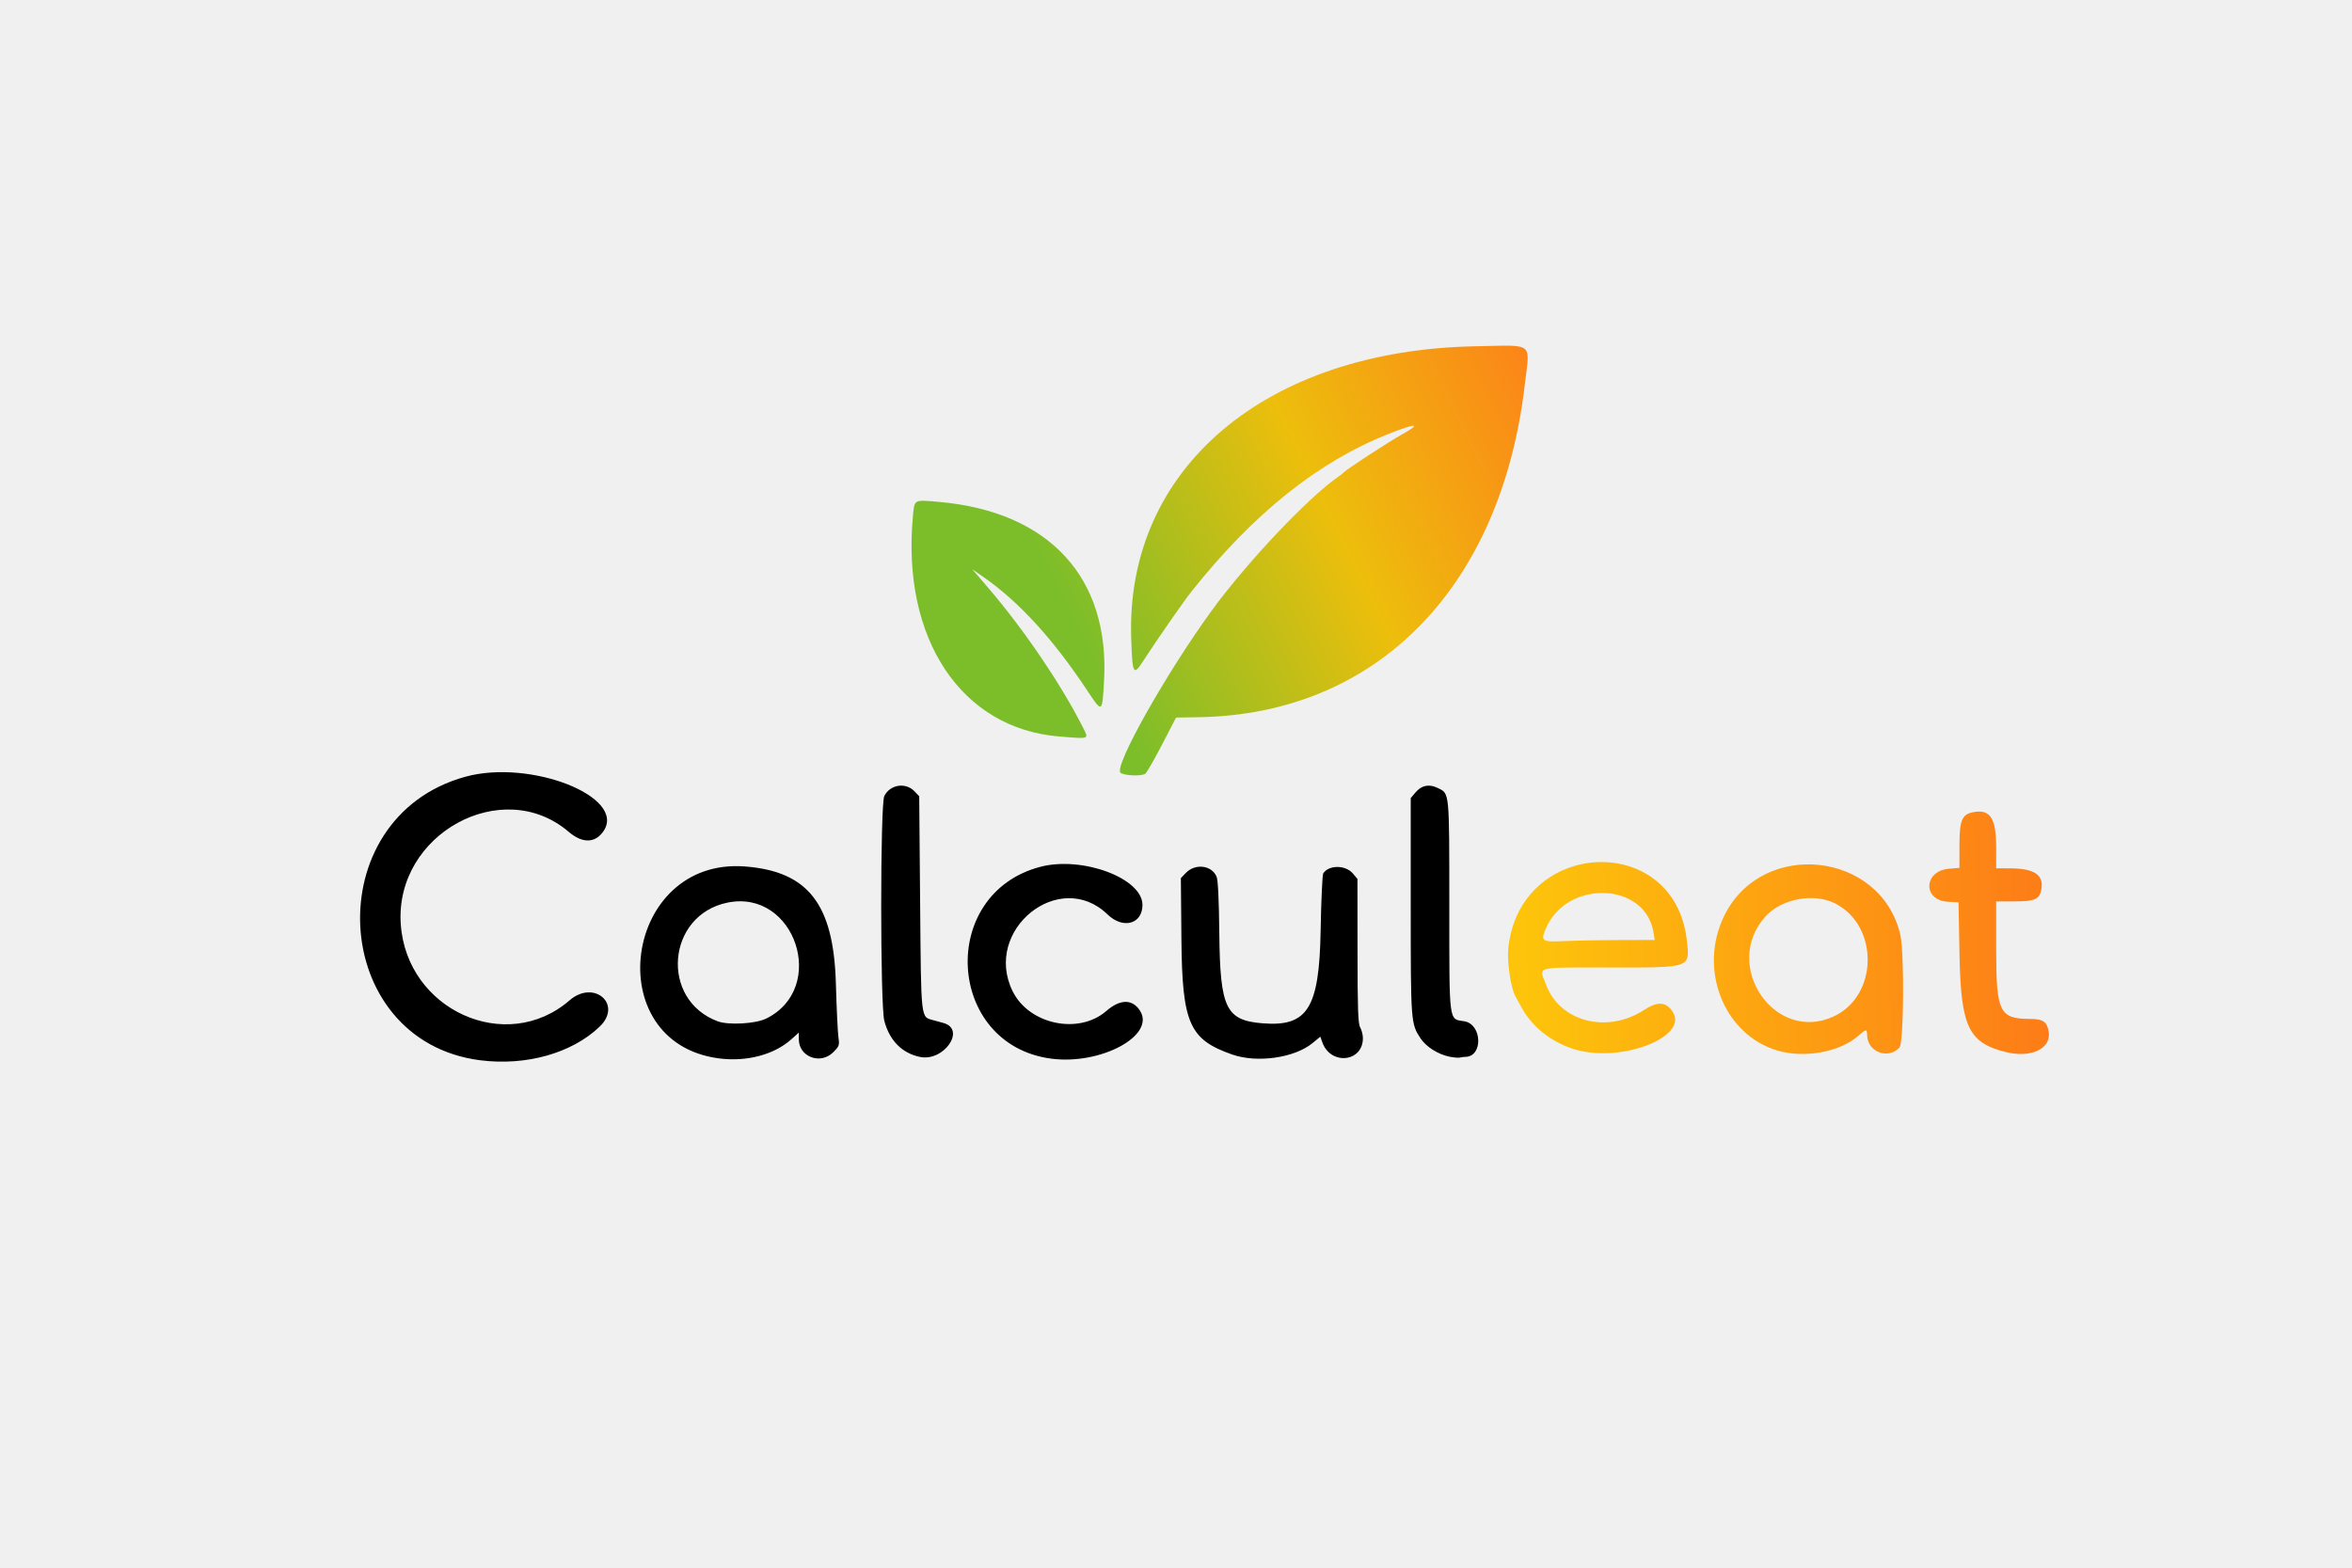
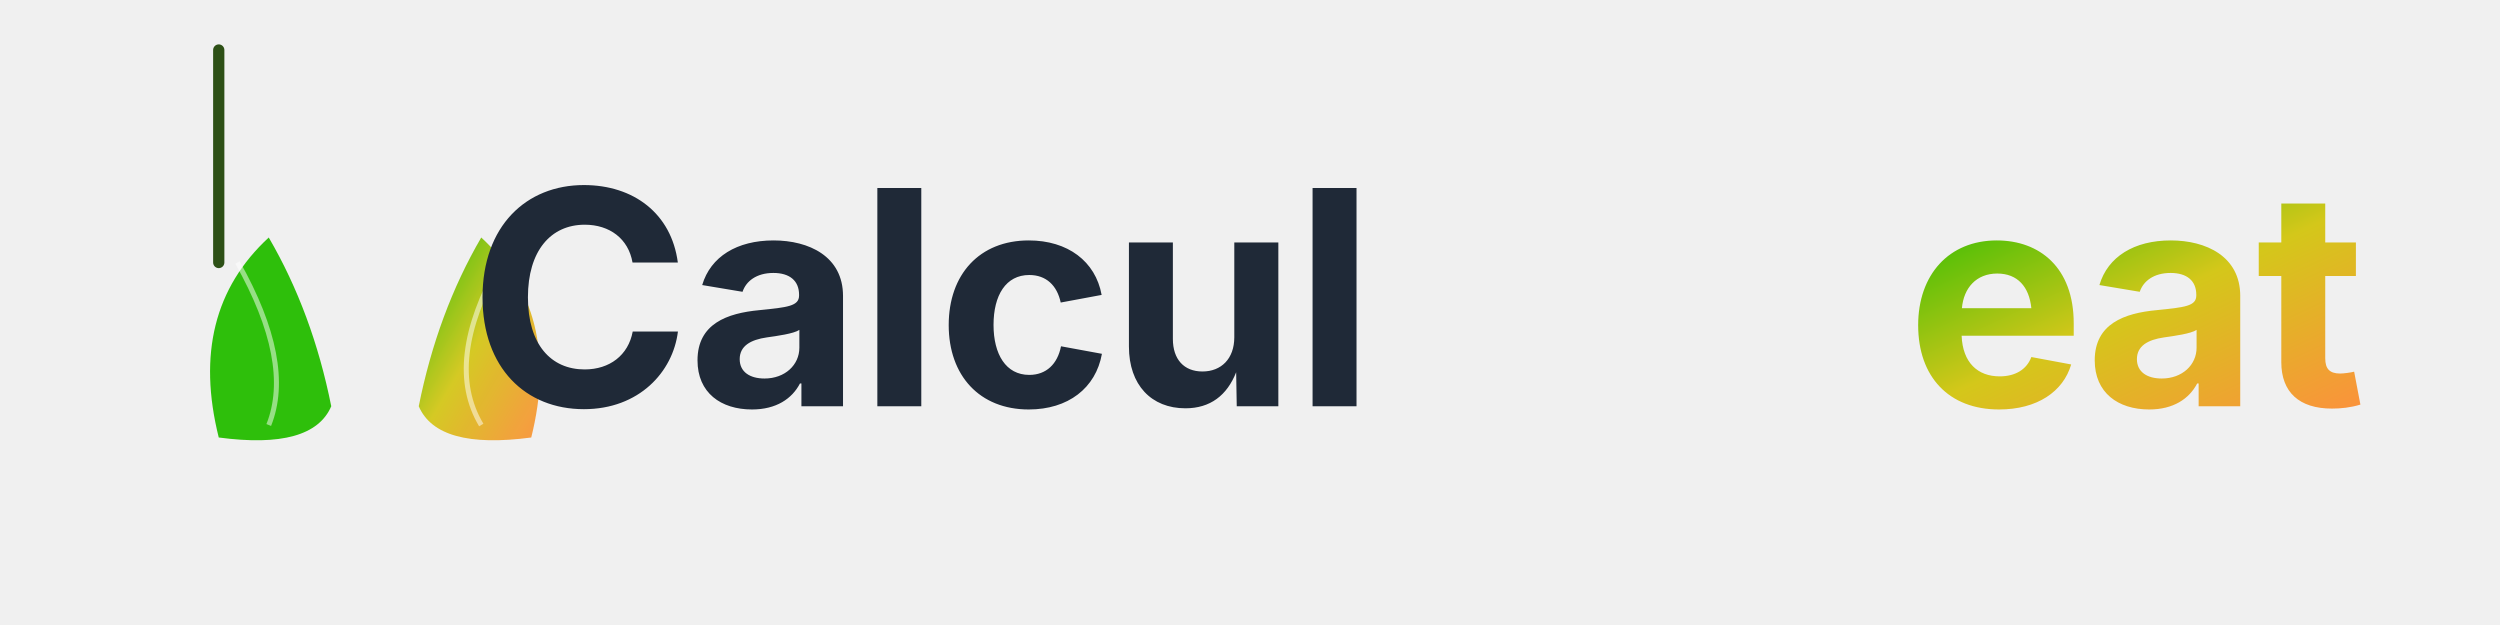
- <svg xmlns="http://www.w3.org/2000/svg" xmlns:xlink="http://www.w3.org/1999/xlink" version="1.1" id="svg62" width="1280" height="853" viewBox="0 0 1280 853">
-   <defs id="defs66">
-     <linearGradient id="linearGradient5511">
-       <stop style="stop-color:#fdc40b;stop-opacity:1;" offset="0" id="stop5507" />
-       <stop style="stop-color:#fd7718;stop-opacity:1;" offset="1" id="stop5509" />
+ <svg xmlns="http://www.w3.org/2000/svg" viewBox="0 0 400 100">
+   <defs>
+     <linearGradient id="leafGradient" x1="0%" y1="0%" x2="100%" y2="100%">
+       <stop offset="0%" style="stop-color:#25BD00;stop-opacity:1" />
+       <stop offset="50%" style="stop-color:#D4C71A;stop-opacity:1" />
+       <stop offset="100%" style="stop-color:#FB923C;stop-opacity:1" />
    </linearGradient>
-     <linearGradient id="linearGradient1361">
-       <stop style="stop-color:#7bbe2a;stop-opacity:1;" offset="0" id="stop1357" />
-       <stop style="stop-color:#edbe0c;stop-opacity:1;" offset="0.53" id="stop1365" />
-       <stop style="stop-color:#fc8518;stop-opacity:1;" offset="1" id="stop1359" />
-     </linearGradient>
-     <linearGradient xlink:href="#linearGradient1361" id="linearGradient1363" x1="579.404" y1="330.806" x2="836.829" y2="204.651" gradientUnits="userSpaceOnUse" />
-     <linearGradient xlink:href="#linearGradient5511" id="linearGradient5513" x1="828.532" y1="512.87" x2="1132.862" y2="506.513" gradientUnits="userSpaceOnUse" />
  </defs>
-   <g id="g68">
-     <path style="fill:#000000" d="m 261.309,577.126 c -82.453,-10.572 -88.801,-132.113 -8.061,-154.326 35.379,-9.733 87.788,10.871 75.215,29.57 -4.475,6.655 -11.488,6.817 -18.942,0.436 -36.116,-30.914 -94.687,1.196 -91.427,50.122 3.122,46.853 57.413,71.437 91.862,41.596 13.322,-11.54 29.029,2.194 16.375,14.319 -15.086,14.455 -40.076,21.481 -65.023,18.283 z m 129.669,-1.053 c -65.364,-8.853 -51.444,-109.497 14.444,-104.433 34.383,2.643 48.239,20.464 49.473,63.628 0.385,13.475 1.005,26.637 1.377,29.249 0.64,4.487 0.484,4.943 -2.823,8.25 -6.938,6.938 -18.701,2.525 -18.701,-7.016 v -3.716 l -3.955,3.573 c -9.45,8.538 -24.614,12.523 -39.815,10.464 z m 25.965,-21.617 c 33.765,-16.628 15.804,-70.644 -20.996,-63.146 -33.138,6.752 -36.936,52.92 -5.316,64.625 5.867,2.172 20.578,1.345 26.313,-1.479 z m 154.966,21.771 c -57.091,-7.71 -61.549,-89.859 -5.667,-104.414 22.836,-5.948 55.505,6.261 55.505,20.743 0,10.469 -10.576,13.366 -19,5.203 -26.135,-25.322 -67.984,8.46 -51.688,41.724 8.905,18.178 35.947,23.918 51.02,10.83 7.505,-6.516 14.098,-6.615 18.254,-0.273 8.872,13.541 -21.289,29.851 -48.425,26.186 z m -71.161,-0.9 c -9.797,-1.978 -16.693,-8.942 -19.491,-19.685 -2.259,-8.671 -2.251,-118.036 0.008,-122.405 3.268,-6.32 11.725,-7.531 16.573,-2.372 l 2.41,2.564 0.5,58.17 c 0.555,64.519 0.25,61.844 7.266,63.749 2.329,0.632 4.797,1.309 5.485,1.504 12.339,3.5 0.198,21.089 -12.751,18.474 z m 169.876,-1.313 c -23.371,-8.156 -27.26,-16.957 -27.674,-62.637 l -0.303,-33.392 2.649,-2.765 c 5.15,-5.376 14.136,-4.311 16.785,1.989 0.787,1.872 1.285,12.28 1.491,31.185 0.442,40.52 3.595,47.015 23.606,48.622 24.423,1.96 30.768,-8.151 31.529,-50.246 0.298,-16.5 0.934,-30.608 1.414,-31.352 3.034,-4.703 12.169,-4.671 16.148,0.058 l 2.48,2.948 0.035,39.173 c 0.029,32.076 0.294,39.626 1.465,41.673 0.786,1.375 1.445,3.941 1.465,5.703 0.146,13.236 -17.656,15.085 -22.114,2.297 l -1.039,-2.98 -4.31,3.532 c -9.799,8.029 -30.103,10.911 -43.625,6.192 z m 118.271,1.178 c -6.121,-1.2 -12.746,-5.36 -15.738,-9.881 -5.37,-8.115 -5.409,-8.634 -5.409,-72.124 v -58.764 l 2.527,-3.003 c 3.358,-3.991 7.442,-4.82 12.219,-2.481 6.417,3.143 6.223,1.147 6.239,63.946 0.017,64.862 -0.396,61.656 8.119,63.018 9.833,1.572 10.342,19.367 0.554,19.367 -0.822,0 -2.094,0.175 -2.827,0.388 -0.732,0.213 -3.291,0 -5.685,-0.465 z" id="path1063" />
-     <path d="m 609.836,420.647 c -3.985,-2.965 24.463,-53.664 49.347,-87.945 19.181,-26.425 53.132,-62.319 69.521,-73.5 1.205,-0.822 2.416,-1.796 2.691,-2.165 0.941,-1.262 24.492,-16.611 31.241,-20.362 11.453,-6.364 8.367,-6.575 -6.999,-0.478 -38.386,15.231 -73.574,43.401 -107.306,85.904 -4.182,5.269 -19.649,27.526 -25.921,37.299 -5.642,8.792 -6.117,7.956 -6.786,-11.938 -3.106,-92.416 73.162,-156.99 187.771,-158.981 32.017,-0.556 29.188,-2.774 26.449,20.729 C 816.957,319.784 749.395,388.794 652.468,390.387 l -12.426,0.204 -7.717,14.875 c -4.244,8.181 -8.327,15.262 -9.074,15.735 -2.207,1.399 -11.297,1.023 -13.416,-0.554 z m -33.257,-19.743 c -53.5,-4.28 -86.005,-53.198 -79.744,-120.011 0.861,-9.187 0.369,-8.921 14.204,-7.696 60.119,5.324 93.153,41.343 89.781,97.895 -1.027,17.221 -0.911,17.167 -9.357,4.434 -18.332,-27.636 -36.883,-47.922 -56.08,-61.325 l -6.289,-4.391 8.906,10.391 c 19.23,22.437 39.566,52.423 51.27,75.601 3.397,6.728 4.1,6.446 -12.69,5.102 z" style="fill:url(#linearGradient1363);fill-opacity:1" id="path1100" />
-     <path d="m 858.522,571.623 c -12.924,-3.385 -24.319,-12.005 -30.301,-22.922 -1.298,-2.369 -2.89,-5.261 -3.537,-6.427 -2.459,-4.43 -4.582,-18.624 -3.868,-25.865 5.917,-60.047 90.492,-64.05 97.174,-4.6 1.707,15.188 2.668,14.846 -41.629,14.846 -42.249,0 -38.813,-0.92 -34.967,9.36 7.552,20.183 33.255,26.809 53.311,13.742 7.487,-4.878 12.192,-4.516 15.73,1.21 8.207,13.284 -26.831,27.226 -51.913,20.656 z m 23.177,-59.927 18.838,-0.041 -0.704,-4.25 c -4.555,-27.494 -47.433,-28.766 -58.665,-1.74 -2.818,6.781 -2.135,7.181 11.193,6.56 5.775,-0.269 18.977,-0.507 29.338,-0.53 z m 85.56,60.128 c -29.268,-8.717 -43.255,-44.52 -28.766,-73.632 20.777,-41.748 85.066,-34.715 95.653,10.464 2.292,9.78 1.977,58.824 -0.395,61.487 -5.979,6.713 -17.351,2.572 -17.606,-6.41 -0.108,-3.802 -0.428,-3.799 -4.783,0.043 -10.117,8.926 -29.362,12.438 -44.102,8.048 z M 997.986,553.25 c 24.144,-11.242 24.722,-49.026 0.939,-61.38 -11.576,-6.013 -29.301,-2.782 -38.087,6.943 -24.106,26.682 5.037,69.388 37.148,54.437 z m 93.875,19.471 c -20.549,-4.997 -24.732,-13.714 -25.468,-53.066 l -0.532,-28.5 -5.716,-0.299 c -13.885,-0.726 -13.395,-16.822 0.546,-17.979 l 5.669,-0.47 v -11.972 c 0,-13.904 1.355,-17.194 7.558,-18.357 9.253,-1.736 12.442,3.273 12.442,19.545 v 11.032 l 7.25,0.01 c 13.559,0.01 18.811,3.528 17.299,11.587 -0.993,5.293 -3.561,6.407 -14.771,6.407 h -9.777 V 516.7 c 0,34.345 1.732,37.877 18.595,37.938 6.979,0.025 9.163,1.587 9.996,7.148 1.351,9.022 -9.614,14.217 -23.091,10.94 z" style="fill:url(#linearGradient5513);fill-opacity:1" id="path1128" />
+   <g transform="translate(15, 30)">
+     <path d="M 20 40 Q 15 20 28 8 Q 35 20 38 35 Q 35 42 20 40 Z" fill="#25BD00" opacity="0.95" />
+     <path d="M 23 12 Q 32 28 28 38" stroke="white" stroke-width="0.8" fill="none" opacity="0.5" />
  </g>
+   <g transform="translate(35, 30)">
+     <path d="M 50 40 Q 55 20 42 8 Q 35 20 32 35 Q 35 42 50 40 Z" fill="url(#leafGradient)" opacity="0.95" />
+     <path d="M 45 12 Q 36 28 42 38" stroke="white" stroke-width="0.8" fill="none" opacity="0.5" />
+   </g>
+   <line x1="35" y1="8" x2="35" y2="42" stroke="#2D5016" stroke-width="1.8" stroke-linecap="round" />
+   <text x="75" y="65" font-family="system-ui, -apple-system, 'Segoe UI', sans-serif" font-size="48" font-weight="700" letter-spacing="-0.5" fill="#1F2937">Calcul</text>
+   <text x="305" y="65" font-family="system-ui, -apple-system, 'Segoe UI', sans-serif" font-size="48" font-weight="700" letter-spacing="-0.5" fill="url(#leafGradient)">eat</text>
</svg>
